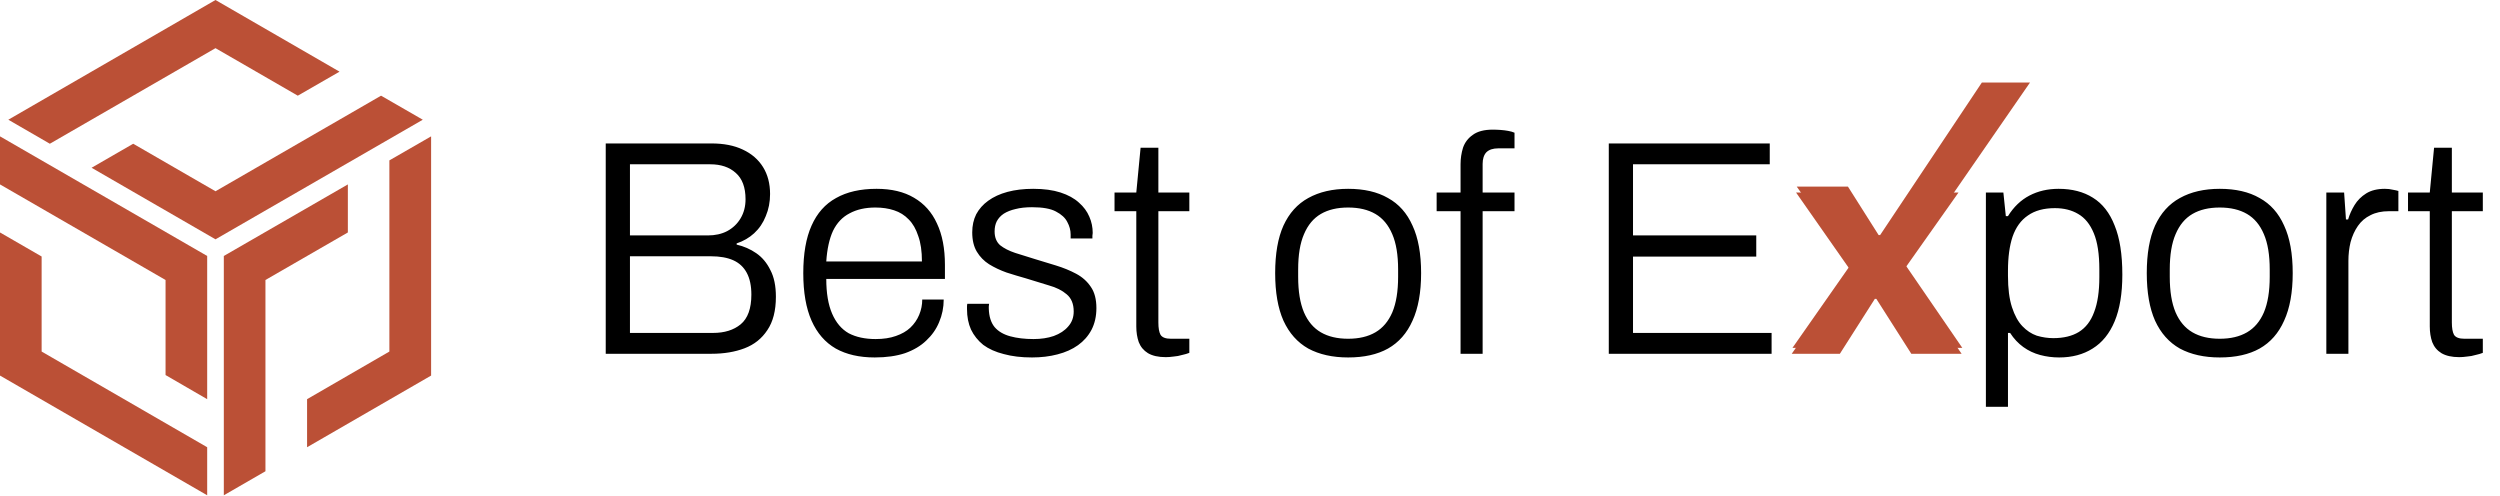
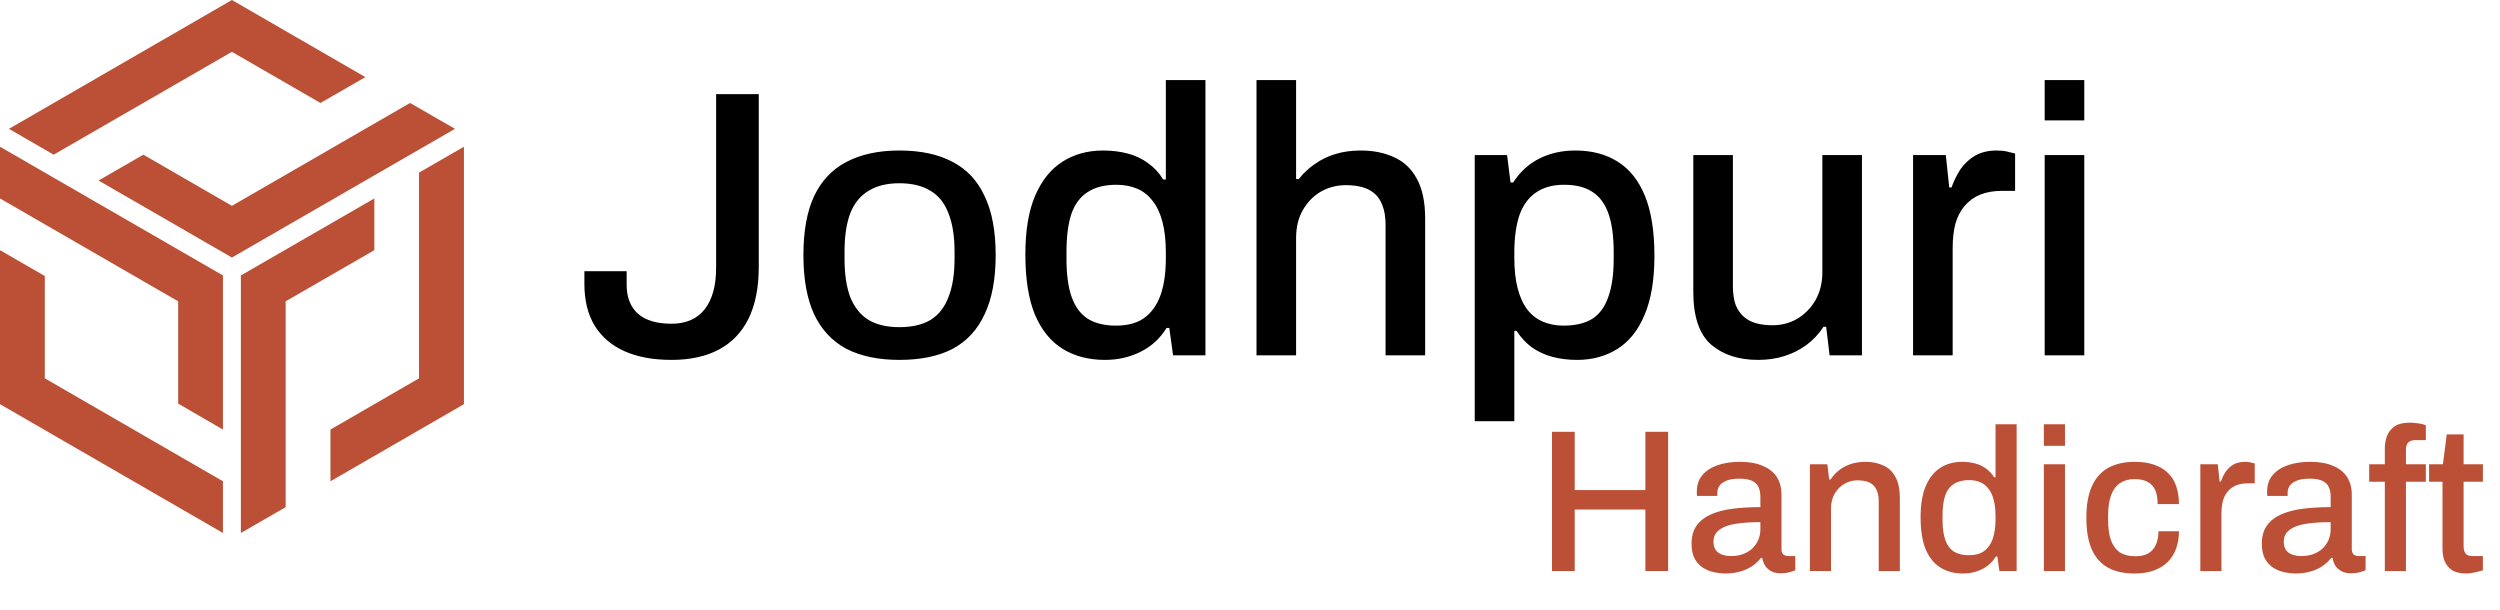
- <svg xmlns="http://www.w3.org/2000/svg" width="212" height="42" viewBox="0 0 212 42" fill="none">
-   <path d="M51.366 30V12.164H60.336C61.376 12.164 62.26 12.337 62.988 12.684C63.733 13.031 64.305 13.525 64.704 14.166C65.103 14.807 65.302 15.57 65.302 16.454C65.302 17.13 65.181 17.754 64.938 18.326C64.713 18.898 64.383 19.383 63.95 19.782C63.534 20.163 63.04 20.449 62.468 20.64V20.744C63.075 20.883 63.629 21.125 64.132 21.472C64.635 21.819 65.033 22.295 65.328 22.902C65.64 23.491 65.796 24.245 65.796 25.164C65.796 26.343 65.553 27.287 65.068 27.998C64.6 28.709 63.959 29.22 63.144 29.532C62.329 29.844 61.393 30 60.336 30H51.366ZM53.42 28.232H60.466C61.437 28.232 62.217 27.989 62.806 27.504C63.413 27.001 63.716 26.161 63.716 24.982C63.716 24.237 63.586 23.621 63.326 23.136C63.066 22.651 62.685 22.295 62.182 22.07C61.679 21.845 61.047 21.732 60.284 21.732H53.42V28.232ZM53.42 19.964H60.024C60.648 19.964 61.194 19.843 61.662 19.6C62.147 19.34 62.529 18.976 62.806 18.508C63.083 18.04 63.222 17.503 63.222 16.896C63.222 15.891 62.945 15.145 62.39 14.66C61.853 14.175 61.133 13.932 60.232 13.932H53.42V19.964ZM74.176 30.312C72.876 30.312 71.775 30.061 70.874 29.558C69.973 29.038 69.288 28.249 68.82 27.192C68.352 26.135 68.118 24.791 68.118 23.162C68.118 21.515 68.352 20.172 68.82 19.132C69.288 18.075 69.981 17.295 70.9 16.792C71.819 16.272 72.963 16.012 74.332 16.012C75.597 16.012 76.655 16.263 77.504 16.766C78.371 17.269 79.021 17.997 79.454 18.95C79.905 19.903 80.13 21.073 80.13 22.46V23.656H70.068C70.068 24.852 70.233 25.831 70.562 26.594C70.891 27.357 71.359 27.911 71.966 28.258C72.59 28.587 73.353 28.752 74.254 28.752C74.913 28.752 75.485 28.665 75.97 28.492C76.473 28.319 76.88 28.085 77.192 27.79C77.522 27.478 77.773 27.114 77.946 26.698C78.12 26.282 78.206 25.849 78.206 25.398H80.026C80.026 26.074 79.896 26.715 79.636 27.322C79.394 27.911 79.029 28.431 78.544 28.882C78.076 29.333 77.478 29.688 76.75 29.948C76.022 30.191 75.164 30.312 74.176 30.312ZM70.068 22.174H78.18C78.18 21.307 78.076 20.588 77.868 20.016C77.677 19.427 77.409 18.959 77.062 18.612C76.716 18.248 76.299 17.988 75.814 17.832C75.346 17.676 74.817 17.598 74.228 17.598C73.379 17.598 72.651 17.763 72.044 18.092C71.438 18.404 70.969 18.898 70.64 19.574C70.328 20.25 70.138 21.117 70.068 22.174ZM87.514 30.312C86.613 30.312 85.816 30.217 85.123 30.026C84.429 29.853 83.849 29.593 83.38 29.246C82.93 28.882 82.583 28.449 82.341 27.946C82.115 27.443 82.002 26.863 82.002 26.204C82.002 26.135 82.002 26.065 82.002 25.996C82.002 25.909 82.011 25.831 82.028 25.762H83.874C83.857 25.849 83.849 25.927 83.849 25.996C83.849 26.048 83.849 26.1 83.849 26.152C83.866 26.828 84.031 27.357 84.343 27.738C84.654 28.102 85.097 28.362 85.668 28.518C86.24 28.674 86.899 28.752 87.644 28.752C88.286 28.752 88.858 28.665 89.361 28.492C89.88 28.301 90.288 28.033 90.582 27.686C90.894 27.339 91.05 26.915 91.05 26.412C91.05 25.771 90.851 25.285 90.453 24.956C90.071 24.627 89.569 24.375 88.945 24.202C88.32 24.011 87.671 23.812 86.995 23.604C86.44 23.448 85.894 23.283 85.356 23.11C84.819 22.919 84.325 22.685 83.874 22.408C83.441 22.131 83.094 21.775 82.835 21.342C82.575 20.909 82.445 20.363 82.445 19.704C82.445 19.132 82.557 18.621 82.782 18.17C83.025 17.719 83.363 17.338 83.796 17.026C84.247 16.697 84.793 16.445 85.434 16.272C86.076 16.099 86.804 16.012 87.618 16.012C88.52 16.012 89.291 16.116 89.933 16.324C90.574 16.532 91.094 16.818 91.493 17.182C91.891 17.529 92.186 17.927 92.376 18.378C92.567 18.811 92.662 19.271 92.662 19.756C92.662 19.825 92.654 19.903 92.636 19.99C92.636 20.077 92.636 20.155 92.636 20.224H90.79V19.886C90.79 19.522 90.695 19.167 90.504 18.82C90.331 18.473 90.01 18.179 89.543 17.936C89.092 17.693 88.416 17.572 87.514 17.572C86.977 17.572 86.509 17.624 86.111 17.728C85.729 17.815 85.4 17.945 85.123 18.118C84.862 18.291 84.663 18.508 84.525 18.768C84.403 19.011 84.343 19.297 84.343 19.626C84.343 20.129 84.499 20.519 84.811 20.796C85.14 21.056 85.564 21.273 86.085 21.446C86.605 21.602 87.159 21.775 87.749 21.966C88.338 22.139 88.936 22.321 89.543 22.512C90.166 22.703 90.739 22.937 91.258 23.214C91.778 23.491 92.195 23.864 92.507 24.332C92.819 24.783 92.975 25.381 92.975 26.126C92.975 26.819 92.836 27.435 92.558 27.972C92.281 28.492 91.9 28.925 91.415 29.272C90.929 29.619 90.349 29.879 89.672 30.052C89.014 30.225 88.294 30.312 87.514 30.312ZM98.854 30.286C98.23 30.286 97.727 30.173 97.346 29.948C96.982 29.723 96.722 29.411 96.566 29.012C96.427 28.613 96.358 28.171 96.358 27.686V17.91H94.512V16.324H96.358L96.722 12.528H98.23V16.324H100.856V17.91H98.23V27.348C98.23 27.816 98.29 28.163 98.412 28.388C98.55 28.613 98.845 28.726 99.296 28.726H100.856V29.922C100.682 29.991 100.474 30.052 100.232 30.104C100.006 30.173 99.772 30.217 99.53 30.234C99.287 30.269 99.062 30.286 98.854 30.286ZM114.322 30.312C113.004 30.312 111.878 30.061 110.942 29.558C110.023 29.038 109.321 28.249 108.836 27.192C108.368 26.135 108.134 24.791 108.134 23.162C108.134 21.515 108.368 20.172 108.836 19.132C109.321 18.075 110.023 17.295 110.942 16.792C111.878 16.272 113.004 16.012 114.322 16.012C115.674 16.012 116.8 16.272 117.702 16.792C118.62 17.295 119.314 18.075 119.782 19.132C120.267 20.172 120.51 21.515 120.51 23.162C120.51 24.791 120.267 26.135 119.782 27.192C119.314 28.249 118.62 29.038 117.702 29.558C116.8 30.061 115.674 30.312 114.322 30.312ZM114.322 28.726C115.24 28.726 116.012 28.544 116.636 28.18C117.26 27.816 117.736 27.253 118.066 26.49C118.395 25.71 118.56 24.705 118.56 23.474V22.85C118.56 21.619 118.395 20.623 118.066 19.86C117.736 19.08 117.26 18.508 116.636 18.144C116.012 17.78 115.24 17.598 114.322 17.598C113.403 17.598 112.632 17.78 112.008 18.144C111.384 18.508 110.907 19.08 110.578 19.86C110.248 20.623 110.084 21.619 110.084 22.85V23.474C110.084 24.705 110.248 25.71 110.578 26.49C110.907 27.253 111.384 27.816 112.008 28.18C112.632 28.544 113.403 28.726 114.322 28.726ZM123.855 30V17.91H121.827V16.324H123.855V13.932C123.855 13.447 123.924 12.979 124.063 12.528C124.219 12.077 124.496 11.713 124.895 11.436C125.294 11.141 125.857 10.994 126.585 10.994C126.81 10.994 127.036 11.003 127.261 11.02C127.486 11.037 127.694 11.063 127.885 11.098C128.093 11.133 128.275 11.185 128.431 11.254V12.58H127.053C126.602 12.58 126.264 12.693 126.039 12.918C125.831 13.143 125.727 13.473 125.727 13.906V16.324H128.431V17.91H125.727V30H123.855ZM136.425 30V12.164H150.075V13.932H138.479V19.964H148.931V21.758H138.479V28.232H150.231V30H136.425ZM168.404 34.498V16.324H169.886L170.094 18.326H170.276C170.761 17.546 171.368 16.965 172.096 16.584C172.824 16.203 173.647 16.012 174.566 16.012C175.71 16.012 176.681 16.263 177.478 16.766C178.293 17.269 178.908 18.057 179.324 19.132C179.757 20.189 179.974 21.576 179.974 23.292C179.974 24.887 179.757 26.204 179.324 27.244C178.891 28.284 178.267 29.055 177.452 29.558C176.655 30.061 175.71 30.312 174.618 30.312C174.063 30.312 173.526 30.243 173.006 30.104C172.486 29.965 172.009 29.74 171.576 29.428C171.143 29.116 170.77 28.717 170.458 28.232H170.276V34.498H168.404ZM174.124 28.674C174.991 28.674 175.71 28.501 176.282 28.154C176.871 27.79 177.305 27.227 177.582 26.464C177.877 25.701 178.024 24.713 178.024 23.5V22.85C178.024 21.55 177.868 20.527 177.556 19.782C177.244 19.019 176.802 18.473 176.23 18.144C175.675 17.815 175.017 17.65 174.254 17.65C173.318 17.65 172.555 17.858 171.966 18.274C171.377 18.673 170.943 19.271 170.666 20.068C170.406 20.848 170.276 21.81 170.276 22.954V23.396C170.276 24.471 170.389 25.355 170.614 26.048C170.839 26.741 171.134 27.279 171.498 27.66C171.862 28.041 172.269 28.31 172.72 28.466C173.188 28.605 173.656 28.674 174.124 28.674ZM188.234 30.312C186.917 30.312 185.79 30.061 184.854 29.558C183.935 29.038 183.233 28.249 182.748 27.192C182.28 26.135 182.046 24.791 182.046 23.162C182.046 21.515 182.28 20.172 182.748 19.132C183.233 18.075 183.935 17.295 184.854 16.792C185.79 16.272 186.917 16.012 188.234 16.012C189.586 16.012 190.713 16.272 191.614 16.792C192.533 17.295 193.226 18.075 193.694 19.132C194.179 20.172 194.422 21.515 194.422 23.162C194.422 24.791 194.179 26.135 193.694 27.192C193.226 28.249 192.533 29.038 191.614 29.558C190.713 30.061 189.586 30.312 188.234 30.312ZM188.234 28.726C189.153 28.726 189.924 28.544 190.548 28.18C191.172 27.816 191.649 27.253 191.978 26.49C192.307 25.71 192.472 24.705 192.472 23.474V22.85C192.472 21.619 192.307 20.623 191.978 19.86C191.649 19.08 191.172 18.508 190.548 18.144C189.924 17.78 189.153 17.598 188.234 17.598C187.315 17.598 186.544 17.78 185.92 18.144C185.296 18.508 184.819 19.08 184.49 19.86C184.161 20.623 183.996 21.619 183.996 22.85V23.474C183.996 24.705 184.161 25.71 184.49 26.49C184.819 27.253 185.296 27.816 185.92 28.18C186.544 28.544 187.315 28.726 188.234 28.726ZM197.273 30V16.324H198.781L198.937 18.612H199.119C199.24 18.196 199.422 17.789 199.665 17.39C199.908 16.991 200.237 16.662 200.653 16.402C201.069 16.142 201.598 16.012 202.239 16.012C202.482 16.012 202.707 16.038 202.915 16.09C203.123 16.125 203.279 16.159 203.383 16.194V17.91H202.577C201.97 17.91 201.45 18.023 201.017 18.248C200.584 18.456 200.228 18.759 199.951 19.158C199.674 19.557 199.466 20.016 199.327 20.536C199.206 21.039 199.145 21.567 199.145 22.122V30H197.273ZM208.541 30.286C207.917 30.286 207.414 30.173 207.033 29.948C206.669 29.723 206.409 29.411 206.253 29.012C206.114 28.613 206.045 28.171 206.045 27.686V17.91H204.199V16.324H206.045L206.409 12.528H207.917V16.324H210.543V17.91H207.917V27.348C207.917 27.816 207.978 28.163 208.099 28.388C208.238 28.613 208.532 28.726 208.983 28.726H210.543V29.922C210.37 29.991 210.162 30.052 209.919 30.104C209.694 30.173 209.46 30.217 209.217 30.234C208.974 30.269 208.749 30.286 208.541 30.286Z" fill="black" />
-   <path d="M151.939 30L156.905 22.902L152.303 16.324H156.645L159.245 20.432H159.375L162.001 16.324H166.083L161.455 22.876L166.343 30H162.079L159.115 25.346H158.985L156.021 30H151.939Z" fill="#BB5036" />
-   <path d="M152 29.5L156.966 22.402L152.364 15.824H156.706L159.306 19.932H159.436L168.061 7H172.143L161.516 22.376L166.404 29.5H162.14L159.176 24.846H159.046L156.082 29.5H152Z" fill="#BB5036" />
+ <svg xmlns="http://www.w3.org/2000/svg" width="197" height="48" viewBox="0 0 197 48" fill="none">
+   <path d="M52.92 28.36C51.46 28.36 50.22 28.13 49.2 27.67C48.18 27.21 47.4 26.54 46.86 25.66C46.32 24.78 46.05 23.68 46.05 22.36V21.37H49.38V22.45C49.38 23.43 49.68 24.19 50.28 24.73C50.88 25.25 51.76 25.51 52.92 25.51C54.06 25.51 54.93 25.13 55.53 24.37C56.13 23.61 56.43 22.52 56.43 21.1V7.42H59.79V21.04C59.79 22.66 59.52 24.02 58.98 25.12C58.44 26.2 57.66 27.01 56.64 27.55C55.62 28.09 54.38 28.36 52.92 28.36ZM70.869 28.36C69.229 28.36 67.839 28.07 66.699 27.49C65.579 26.89 64.729 25.98 64.149 24.76C63.589 23.54 63.309 21.99 63.309 20.11C63.309 18.21 63.589 16.66 64.149 15.46C64.729 14.24 65.579 13.34 66.699 12.76C67.839 12.16 69.229 11.86 70.869 11.86C72.549 11.86 73.949 12.16 75.069 12.76C76.189 13.34 77.029 14.24 77.589 15.46C78.169 16.66 78.459 18.21 78.459 20.11C78.459 21.99 78.169 23.54 77.589 24.76C77.029 25.98 76.189 26.89 75.069 27.49C73.949 28.07 72.549 28.36 70.869 28.36ZM70.869 25.78C71.869 25.78 72.689 25.59 73.329 25.21C73.969 24.81 74.439 24.21 74.739 23.41C75.059 22.61 75.219 21.6 75.219 20.38V19.84C75.219 18.62 75.059 17.61 74.739 16.81C74.439 16.01 73.969 15.42 73.329 15.04C72.689 14.64 71.869 14.44 70.869 14.44C69.889 14.44 69.079 14.64 68.439 15.04C67.799 15.42 67.319 16.01 66.999 16.81C66.699 17.61 66.549 18.62 66.549 19.84V20.38C66.549 21.6 66.699 22.61 66.999 23.41C67.319 24.21 67.799 24.81 68.439 25.21C69.079 25.59 69.889 25.78 70.869 25.78ZM87.069 28.36C85.789 28.36 84.679 28.07 83.739 27.49C82.799 26.91 82.069 26.01 81.549 24.79C81.049 23.57 80.799 21.99 80.799 20.05C80.799 18.15 81.059 16.6 81.579 15.4C82.099 14.2 82.819 13.31 83.739 12.73C84.659 12.15 85.719 11.86 86.919 11.86C87.619 11.86 88.269 11.94 88.869 12.1C89.469 12.26 89.999 12.51 90.459 12.85C90.939 13.19 91.339 13.62 91.659 14.14H91.869V6.31H94.989V28H92.439L92.139 25.84H91.929C91.409 26.68 90.719 27.31 89.859 27.73C89.019 28.15 88.089 28.36 87.069 28.36ZM87.939 25.66C88.859 25.66 89.599 25.46 90.159 25.06C90.739 24.64 91.169 24.04 91.449 23.26C91.729 22.46 91.869 21.49 91.869 20.35V19.93C91.869 18.97 91.779 18.15 91.599 17.47C91.419 16.79 91.159 16.24 90.819 15.82C90.479 15.38 90.069 15.06 89.589 14.86C89.109 14.66 88.569 14.56 87.969 14.56C87.049 14.56 86.299 14.75 85.719 15.13C85.139 15.49 84.709 16.06 84.429 16.84C84.169 17.62 84.039 18.63 84.039 19.87V20.41C84.039 21.65 84.179 22.66 84.459 23.44C84.739 24.2 85.159 24.76 85.719 25.12C86.299 25.48 87.039 25.66 87.939 25.66ZM99.012 28V6.31H102.132V14.11H102.342C102.722 13.63 103.152 13.23 103.632 12.91C104.112 12.57 104.652 12.31 105.252 12.13C105.852 11.95 106.512 11.86 107.232 11.86C108.232 11.86 109.112 12.04 109.872 12.4C110.632 12.74 111.222 13.3 111.642 14.08C112.082 14.86 112.302 15.91 112.302 17.23V28H109.182V17.71C109.182 17.11 109.102 16.61 108.942 16.21C108.802 15.81 108.592 15.49 108.312 15.25C108.032 15.01 107.702 14.84 107.322 14.74C106.942 14.64 106.522 14.59 106.062 14.59C105.342 14.59 104.682 14.76 104.082 15.1C103.502 15.44 103.032 15.92 102.672 16.54C102.312 17.16 102.132 17.9 102.132 18.76V28H99.012ZM116.209 33.19V12.22H118.759L119.029 14.38H119.239C119.779 13.54 120.469 12.91 121.309 12.49C122.149 12.07 123.089 11.86 124.129 11.86C125.429 11.86 126.539 12.15 127.459 12.73C128.399 13.31 129.119 14.21 129.619 15.43C130.119 16.65 130.369 18.23 130.369 20.17C130.369 22.05 130.109 23.6 129.589 24.82C129.089 26.02 128.379 26.91 127.459 27.49C126.539 28.07 125.479 28.36 124.279 28.36C123.579 28.36 122.929 28.28 122.329 28.12C121.729 27.96 121.189 27.71 120.709 27.37C120.249 27.03 119.849 26.6 119.509 26.08H119.329V33.19H116.209ZM123.199 25.66C124.139 25.66 124.899 25.48 125.479 25.12C126.059 24.74 126.479 24.16 126.739 23.38C127.019 22.6 127.159 21.61 127.159 20.41V19.87C127.159 18.61 127.019 17.59 126.739 16.81C126.459 16.03 126.029 15.46 125.449 15.1C124.889 14.74 124.159 14.56 123.259 14.56C122.339 14.56 121.589 14.77 121.009 15.19C120.429 15.59 119.999 16.19 119.719 16.99C119.459 17.79 119.329 18.76 119.329 19.9V20.32C119.329 21.26 119.419 22.07 119.599 22.75C119.779 23.43 120.039 23.99 120.379 24.43C120.719 24.85 121.129 25.16 121.609 25.36C122.089 25.56 122.619 25.66 123.199 25.66ZM138.532 28.36C137.012 28.36 135.782 27.96 134.842 27.16C133.902 26.34 133.432 24.95 133.432 22.99V12.22H136.552V22.51C136.552 23.11 136.622 23.61 136.762 24.01C136.922 24.41 137.142 24.73 137.422 24.97C137.702 25.21 138.032 25.38 138.412 25.48C138.792 25.58 139.212 25.63 139.672 25.63C140.392 25.63 141.042 25.46 141.622 25.12C142.222 24.76 142.702 24.27 143.062 23.65C143.422 23.01 143.602 22.28 143.602 21.46V12.22H146.722V28H144.172L143.902 25.75H143.692C143.312 26.33 142.862 26.81 142.342 27.19C141.822 27.57 141.242 27.86 140.602 28.06C139.982 28.26 139.292 28.36 138.532 28.36ZM150.75 28V12.22H153.33L153.6 14.77H153.78C153.96 14.27 154.19 13.8 154.47 13.36C154.77 12.92 155.15 12.56 155.61 12.28C156.09 12 156.67 11.86 157.35 11.86C157.67 11.86 157.95 11.89 158.19 11.95C158.45 12.01 158.65 12.06 158.79 12.1V15.04H157.74C157.1 15.04 156.53 15.14 156.03 15.34C155.55 15.54 155.14 15.84 154.8 16.24C154.48 16.62 154.24 17.09 154.08 17.65C153.94 18.21 153.87 18.84 153.87 19.54V28H150.75ZM161.121 9.49V6.31H164.241V9.49H161.121ZM161.121 28V12.22H164.241V28H161.121Z" fill="black" />
+   <path d="M122.296 45V34.024H124.088V38.616H129.656V34.024H131.448V45H129.656V40.152H124.088V45H122.296ZM135.95 45.192C135.683 45.192 135.395 45.16 135.086 45.096C134.777 45.032 134.483 44.915 134.206 44.744C133.939 44.573 133.721 44.339 133.55 44.04C133.379 43.731 133.294 43.331 133.294 42.84C133.294 42.264 133.427 41.789 133.694 41.416C133.961 41.043 134.334 40.749 134.814 40.536C135.294 40.323 135.865 40.173 136.526 40.088C137.198 40.003 137.929 39.96 138.718 39.96V39.128C138.718 38.851 138.67 38.605 138.574 38.392C138.489 38.179 138.323 38.013 138.078 37.896C137.843 37.779 137.502 37.72 137.054 37.72C136.606 37.72 136.254 37.779 135.998 37.896C135.753 38.003 135.577 38.141 135.47 38.312C135.374 38.472 135.326 38.648 135.326 38.84V39.08H133.726C133.715 39.027 133.71 38.973 133.71 38.92C133.71 38.867 133.71 38.803 133.71 38.728C133.71 38.227 133.849 37.805 134.126 37.464C134.414 37.112 134.814 36.845 135.326 36.664C135.838 36.483 136.43 36.392 137.102 36.392C137.827 36.392 138.43 36.499 138.91 36.712C139.401 36.915 139.769 37.208 140.014 37.592C140.259 37.976 140.382 38.44 140.382 38.984V43.256C140.382 43.459 140.43 43.603 140.526 43.688C140.633 43.773 140.755 43.816 140.894 43.816H141.47V44.936C141.342 44.989 141.182 45.043 140.99 45.096C140.798 45.149 140.574 45.176 140.318 45.176C140.03 45.176 139.785 45.123 139.582 45.016C139.39 44.92 139.23 44.781 139.102 44.6C138.985 44.408 138.905 44.195 138.862 43.96H138.766C138.574 44.205 138.339 44.424 138.062 44.616C137.795 44.797 137.486 44.936 137.134 45.032C136.782 45.139 136.387 45.192 135.95 45.192ZM136.414 43.816C136.745 43.816 137.049 43.768 137.326 43.672C137.614 43.565 137.859 43.421 138.062 43.24C138.265 43.048 138.425 42.824 138.542 42.568C138.659 42.301 138.718 42.013 138.718 41.704V41.144C137.982 41.144 137.337 41.187 136.782 41.272C136.227 41.357 135.795 41.517 135.486 41.752C135.177 41.976 135.022 42.291 135.022 42.696C135.022 42.941 135.075 43.149 135.182 43.32C135.289 43.48 135.449 43.603 135.662 43.688C135.875 43.773 136.126 43.816 136.414 43.816ZM142.619 45V36.584H143.995L144.139 37.784H144.251C144.454 37.475 144.694 37.219 144.971 37.016C145.248 36.813 145.552 36.659 145.883 36.552C146.224 36.445 146.598 36.392 147.003 36.392C147.536 36.392 148.006 36.488 148.411 36.68C148.816 36.861 149.131 37.16 149.355 37.576C149.59 37.992 149.707 38.552 149.707 39.256V45H148.043V39.512C148.043 39.192 148 38.925 147.915 38.712C147.84 38.499 147.728 38.328 147.579 38.2C147.43 38.072 147.254 37.981 147.051 37.928C146.848 37.875 146.624 37.848 146.379 37.848C145.995 37.848 145.643 37.944 145.323 38.136C145.014 38.317 144.763 38.573 144.571 38.904C144.379 39.235 144.283 39.624 144.283 40.072V45H142.619ZM154.687 45.192C154.004 45.192 153.412 45.037 152.911 44.728C152.409 44.419 152.02 43.939 151.743 43.288C151.476 42.637 151.343 41.795 151.343 40.76C151.343 39.747 151.481 38.92 151.759 38.28C152.036 37.64 152.42 37.165 152.911 36.856C153.401 36.547 153.967 36.392 154.607 36.392C154.98 36.392 155.327 36.435 155.647 36.52C155.967 36.605 156.249 36.739 156.495 36.92C156.751 37.101 156.964 37.331 157.135 37.608H157.247V33.432H158.911V45H157.551L157.391 43.848H157.279C157.001 44.296 156.633 44.632 156.175 44.856C155.727 45.08 155.231 45.192 154.687 45.192ZM155.151 43.752C155.641 43.752 156.036 43.645 156.335 43.432C156.644 43.208 156.873 42.888 157.023 42.472C157.172 42.045 157.247 41.528 157.247 40.92V40.696C157.247 40.184 157.199 39.747 157.103 39.384C157.007 39.021 156.868 38.728 156.687 38.504C156.505 38.269 156.287 38.099 156.031 37.992C155.775 37.885 155.487 37.832 155.167 37.832C154.676 37.832 154.276 37.933 153.967 38.136C153.657 38.328 153.428 38.632 153.279 39.048C153.14 39.464 153.071 40.003 153.071 40.664V40.952C153.071 41.613 153.145 42.152 153.295 42.568C153.444 42.973 153.668 43.272 153.967 43.464C154.276 43.656 154.671 43.752 155.151 43.752ZM161.056 35.128V33.432H162.72V35.128H161.056ZM161.056 45V36.584H162.72V45H161.056ZM168.213 45.192C167.37 45.192 166.666 45.037 166.101 44.728C165.536 44.408 165.109 43.923 164.821 43.272C164.544 42.621 164.405 41.795 164.405 40.792C164.405 39.789 164.549 38.968 164.837 38.328C165.125 37.677 165.552 37.192 166.117 36.872C166.693 36.552 167.397 36.392 168.229 36.392C168.805 36.392 169.306 36.467 169.733 36.616C170.16 36.755 170.522 36.968 170.821 37.256C171.12 37.533 171.338 37.88 171.477 38.296C171.626 38.712 171.701 39.187 171.701 39.72H170.021C170.021 39.272 169.957 38.904 169.829 38.616C169.701 38.328 169.504 38.115 169.237 37.976C168.97 37.827 168.624 37.752 168.197 37.752C167.749 37.752 167.37 37.859 167.061 38.072C166.752 38.275 166.517 38.589 166.357 39.016C166.197 39.432 166.117 39.981 166.117 40.664V40.936C166.117 41.587 166.192 42.131 166.341 42.568C166.501 42.995 166.736 43.315 167.045 43.528C167.365 43.731 167.77 43.832 168.261 43.832C168.688 43.832 169.029 43.757 169.285 43.608C169.552 43.448 169.749 43.224 169.877 42.936C170.016 42.637 170.085 42.28 170.085 41.864H171.701C171.701 42.365 171.626 42.819 171.477 43.224C171.338 43.629 171.12 43.981 170.821 44.28C170.533 44.568 170.17 44.792 169.733 44.952C169.296 45.112 168.789 45.192 168.213 45.192ZM173.385 45V36.584H174.761L174.905 37.944H175.001C175.097 37.677 175.219 37.427 175.369 37.192C175.529 36.957 175.731 36.765 175.977 36.616C176.233 36.467 176.542 36.392 176.905 36.392C177.075 36.392 177.225 36.408 177.353 36.44C177.491 36.472 177.598 36.499 177.673 36.52V38.088H177.113C176.771 38.088 176.467 38.141 176.201 38.248C175.945 38.355 175.726 38.515 175.545 38.728C175.374 38.931 175.246 39.181 175.161 39.48C175.086 39.779 175.049 40.115 175.049 40.488V45H173.385ZM180.888 45.192C180.621 45.192 180.333 45.16 180.024 45.096C179.714 45.032 179.421 44.915 179.144 44.744C178.877 44.573 178.658 44.339 178.488 44.04C178.317 43.731 178.232 43.331 178.232 42.84C178.232 42.264 178.365 41.789 178.632 41.416C178.898 41.043 179.272 40.749 179.752 40.536C180.232 40.323 180.802 40.173 181.464 40.088C182.136 40.003 182.866 39.96 183.656 39.96V39.128C183.656 38.851 183.608 38.605 183.512 38.392C183.426 38.179 183.261 38.013 183.016 37.896C182.781 37.779 182.44 37.72 181.992 37.72C181.544 37.72 181.192 37.779 180.936 37.896C180.69 38.003 180.514 38.141 180.408 38.312C180.312 38.472 180.264 38.648 180.264 38.84V39.08H178.664C178.653 39.027 178.648 38.973 178.648 38.92C178.648 38.867 178.648 38.803 178.648 38.728C178.648 38.227 178.786 37.805 179.064 37.464C179.352 37.112 179.752 36.845 180.264 36.664C180.776 36.483 181.368 36.392 182.04 36.392C182.765 36.392 183.368 36.499 183.848 36.712C184.338 36.915 184.706 37.208 184.952 37.592C185.197 37.976 185.32 38.44 185.32 38.984V43.256C185.32 43.459 185.368 43.603 185.464 43.688C185.57 43.773 185.693 43.816 185.832 43.816H186.408V44.936C186.28 44.989 186.12 45.043 185.928 45.096C185.736 45.149 185.512 45.176 185.256 45.176C184.968 45.176 184.722 45.123 184.52 45.016C184.328 44.92 184.168 44.781 184.04 44.6C183.922 44.408 183.842 44.195 183.8 43.96H183.704C183.512 44.205 183.277 44.424 183 44.616C182.733 44.797 182.424 44.936 182.072 45.032C181.72 45.139 181.325 45.192 180.888 45.192ZM181.352 43.816C181.682 43.816 181.986 43.768 182.264 43.672C182.552 43.565 182.797 43.421 183 43.24C183.202 43.048 183.362 42.824 183.48 42.568C183.597 42.301 183.656 42.013 183.656 41.704V41.144C182.92 41.144 182.274 41.187 181.72 41.272C181.165 41.357 180.733 41.517 180.424 41.752C180.114 41.976 179.96 42.291 179.96 42.696C179.96 42.941 180.013 43.149 180.12 43.32C180.226 43.48 180.386 43.603 180.6 43.688C180.813 43.773 181.064 43.816 181.352 43.816ZM187.924 45V37.96H186.692V36.584H187.924V35.368C187.924 35.016 187.978 34.685 188.084 34.376C188.202 34.067 188.399 33.811 188.676 33.608C188.964 33.405 189.37 33.304 189.892 33.304C190.042 33.304 190.191 33.315 190.34 33.336C190.5 33.347 190.65 33.368 190.788 33.4C190.927 33.432 191.05 33.469 191.156 33.512V34.68H190.34C190.084 34.68 189.892 34.744 189.764 34.872C189.647 35 189.588 35.187 189.588 35.432V36.584H191.156V37.96H189.588V45H187.924ZM194.34 45.192C193.86 45.192 193.481 45.101 193.204 44.92C192.937 44.728 192.745 44.488 192.628 44.2C192.521 43.901 192.468 43.587 192.468 43.256V37.96H191.412V36.584H192.5L192.804 34.232H194.132V36.584H195.652V37.96H194.132V43.064C194.132 43.309 194.185 43.496 194.292 43.624C194.399 43.752 194.575 43.816 194.82 43.816H195.652V44.936C195.545 44.979 195.412 45.016 195.252 45.048C195.103 45.091 194.948 45.123 194.788 45.144C194.628 45.176 194.479 45.192 194.34 45.192Z" fill="#BB5036" />
  <path d="M18.274 4.084L25.253 8.114L28.792 6.077L18.274 0L0.706 10.152L4.227 12.189L18.274 4.084Z" fill="#BB5036" />
  <path d="M32.313 8.114L18.274 16.219L11.295 12.189L7.766 14.226L18.274 20.294L35.852 10.152L32.313 8.114Z" fill="#BB5036" />
  <path d="M3.53 21.751L0 19.713V31.848L17.569 42V37.925L3.53 29.811V21.751Z" fill="#BB5036" />
  <path d="M0 15.638L14.039 23.743V31.804L17.569 33.85V21.706L0 11.563V15.638Z" fill="#BB5036" />
  <path d="M29.498 19.713V15.638L18.98 21.706V42L22.51 39.962V23.743L29.498 19.713Z" fill="#BB5036" />
  <path d="M33.019 13.601V29.811L26.04 33.85V37.925L36.558 31.848V11.563L33.019 13.601Z" fill="#BB5036" />
</svg>
